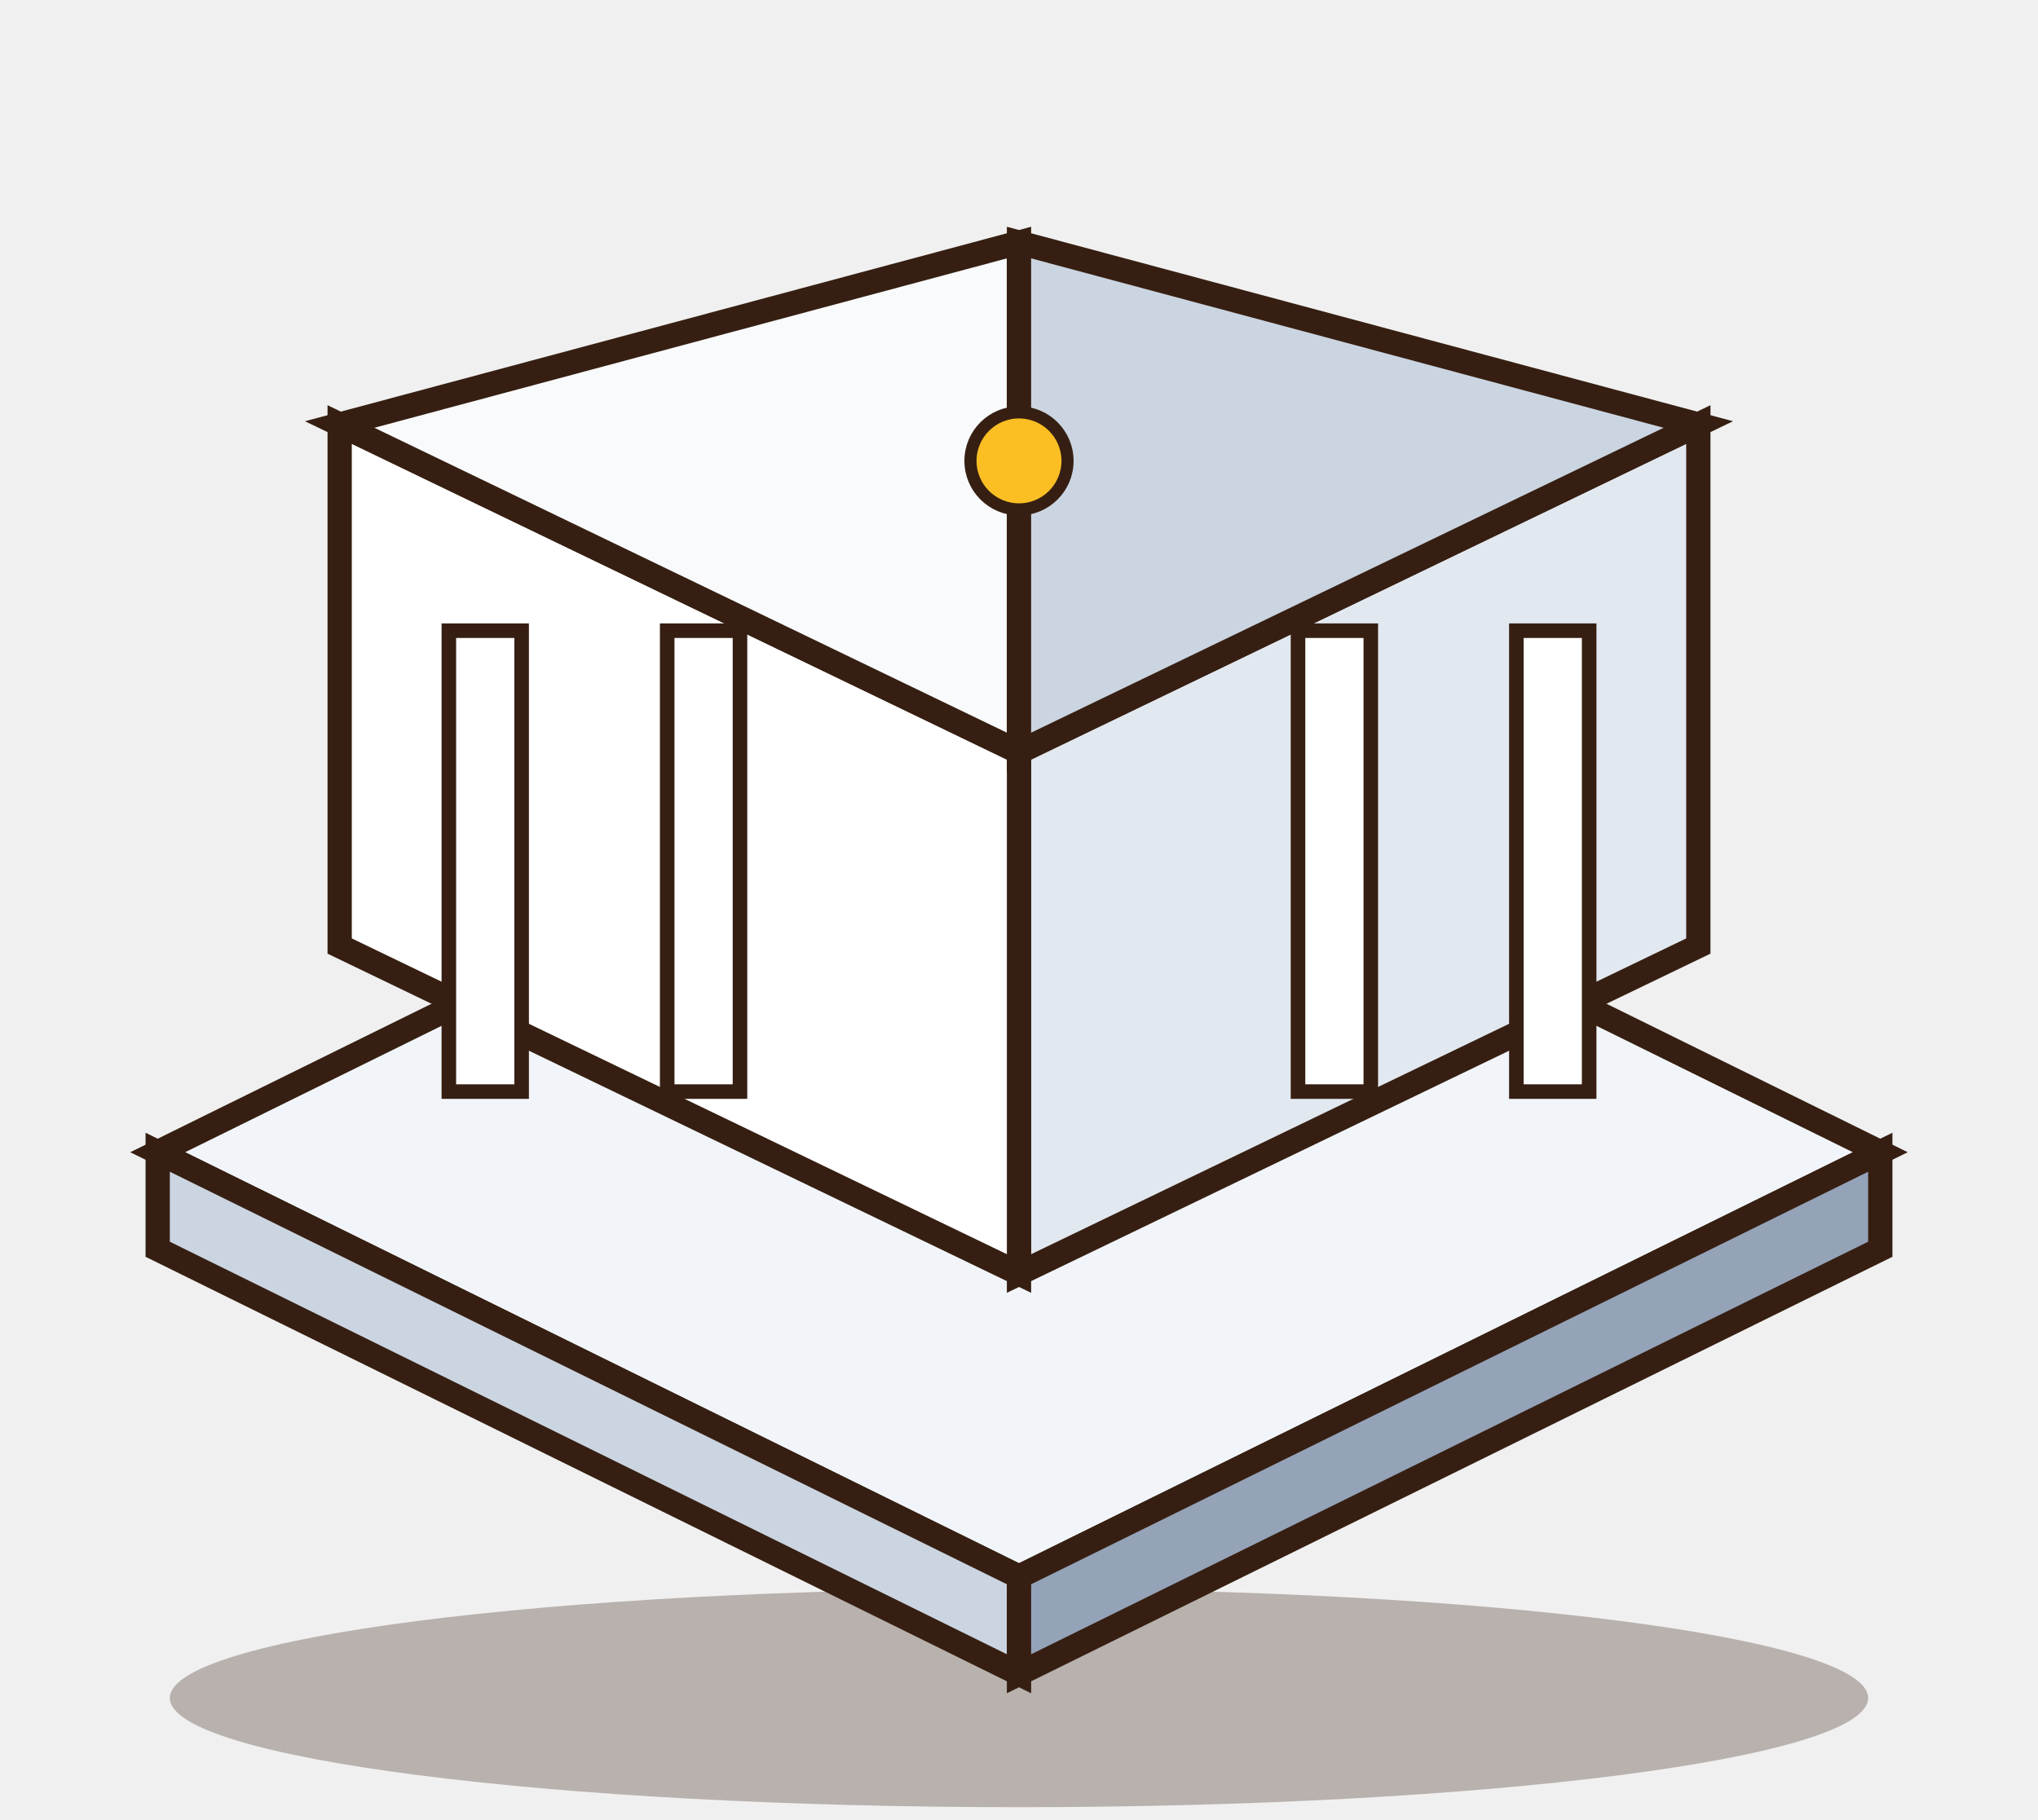
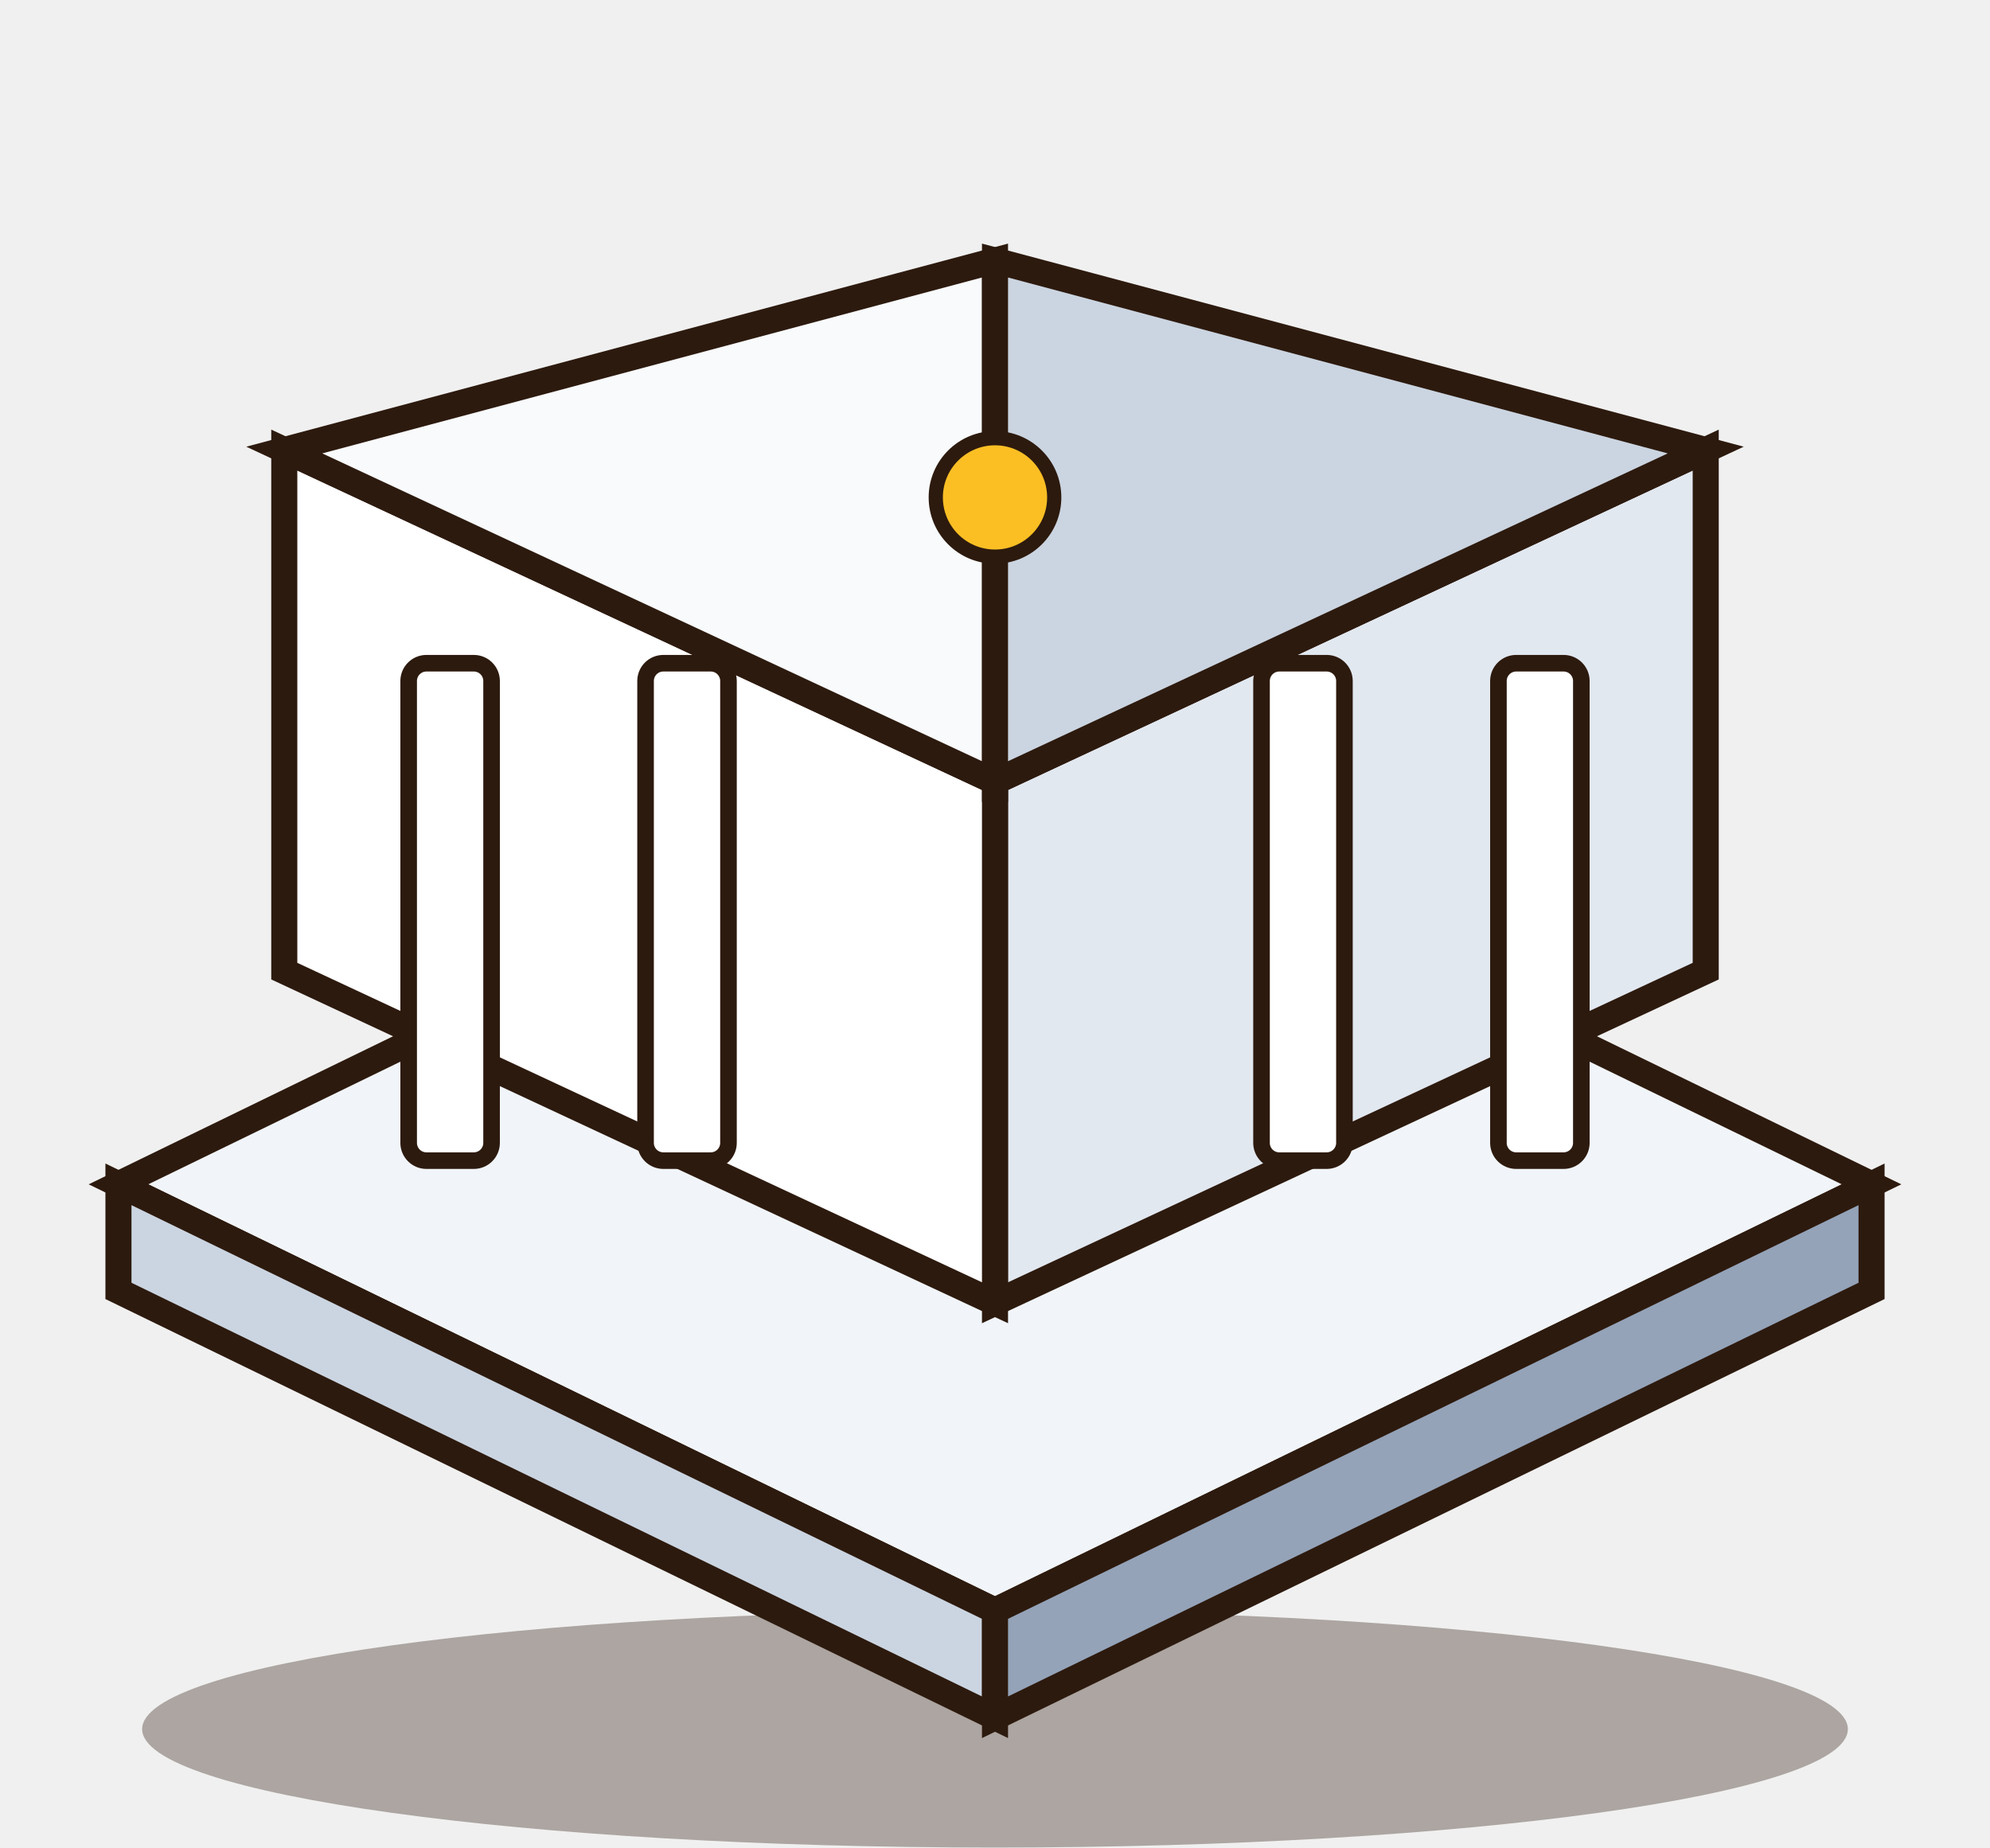
- <svg xmlns="http://www.w3.org/2000/svg" viewBox="0 0 168 150" width="168" height="150">
-   <ellipse cx="84" cy="140" rx="70" ry="9" fill="#361F12" opacity="0.3" />
-   <polygon points="84,130 155,95 84,60 13,95" fill="#F1F5F9" stroke="#361F12" stroke-width="2" />
-   <polygon points="13,95 84,130 84,138 13,103" fill="#CBD5E1" stroke="#361F12" stroke-width="2" />
-   <polygon points="84,130 155,95 155,103 84,138" fill="#94A3B8" stroke="#361F12" stroke-width="2" />
-   <polygon points="84,105 140,78 140,35 84,62" fill="#E2E8F0" stroke="#361F12" stroke-width="2" />
-   <polygon points="28,78 84,105 84,62 28,35" fill="#FFFFFF" stroke="#361F12" stroke-width="2" />
-   <polygon points="28,35 84,62 84,20" fill="#F8FAFC" stroke="#361F12" stroke-width="2" />
-   <polygon points="84,62 140,35 84,20" fill="#CBD5E1" stroke="#361F12" stroke-width="2" />
-   <circle cx="84" cy="38" r="4" fill="#FBBF24" stroke="#361F12" stroke-width="1" />
-   <rect x="37" y="52" width="6" height="38" fill="#FFFFFF" stroke="#361F12" stroke-width="1.2" />
-   <rect x="55" y="52" width="6" height="38" fill="#FFFFFF" stroke="#361F12" stroke-width="1.2" />
-   <rect x="107" y="52" width="6" height="38" fill="#FFFFFF" stroke="#361F12" stroke-width="1.2" />
-   <rect x="125" y="52" width="6" height="38" fill="#FFFFFF" stroke="#361F12" stroke-width="1.2" />
+ <svg xmlns="http://www.w3.org/2000/svg" viewBox="0 0 168 156" width="168" height="156">
+   <ellipse cx="84" cy="146" rx="72" ry="10" fill="#2D1A0E" opacity="0.35" />
+   <polygon points="84,136 158,100 84,64 10,100" fill="#F1F5F9" stroke="#2D1A0E" stroke-width="2.2" />
+   <polygon points="10,100 84,136 84,145 10,109" fill="#CBD5E1" stroke="#2D1A0E" stroke-width="2.2" />
+   <polygon points="84,136 158,100 158,109 84,145" fill="#94A3B8" stroke="#2D1A0E" stroke-width="2.2" />
+   <polygon points="84,110 144,82 144,38 84,66" fill="#E2E8F0" stroke="#2D1A0E" stroke-width="2.2" />
+   <polygon points="24,82 84,110 84,66 24,38" fill="#FFFFFF" stroke="#2D1A0E" stroke-width="2.2" />
+   <polygon points="24,38 84,66 84,22" fill="#F8FAFC" stroke="#2D1A0E" stroke-width="2.2" />
+   <polygon points="84,66 144,38 84,22" fill="#CBD5E1" stroke="#2D1A0E" stroke-width="2.2" />
+   <circle cx="84" cy="42" r="5" fill="#FBBF24" stroke="#2D1A0E" stroke-width="1.2" />
+   <rect x="34.5" y="56" width="7" height="42" fill="#FFFFFF" stroke="#2D1A0E" stroke-width="1.4" rx="1.5" />
+   <rect x="54.5" y="56" width="7" height="42" fill="#FFFFFF" stroke="#2D1A0E" stroke-width="1.4" rx="1.5" />
+   <rect x="106.5" y="56" width="7" height="42" fill="#FFFFFF" stroke="#2D1A0E" stroke-width="1.4" rx="1.5" />
+   <rect x="126.5" y="56" width="7" height="42" fill="#FFFFFF" stroke="#2D1A0E" stroke-width="1.4" rx="1.5" />
</svg>
